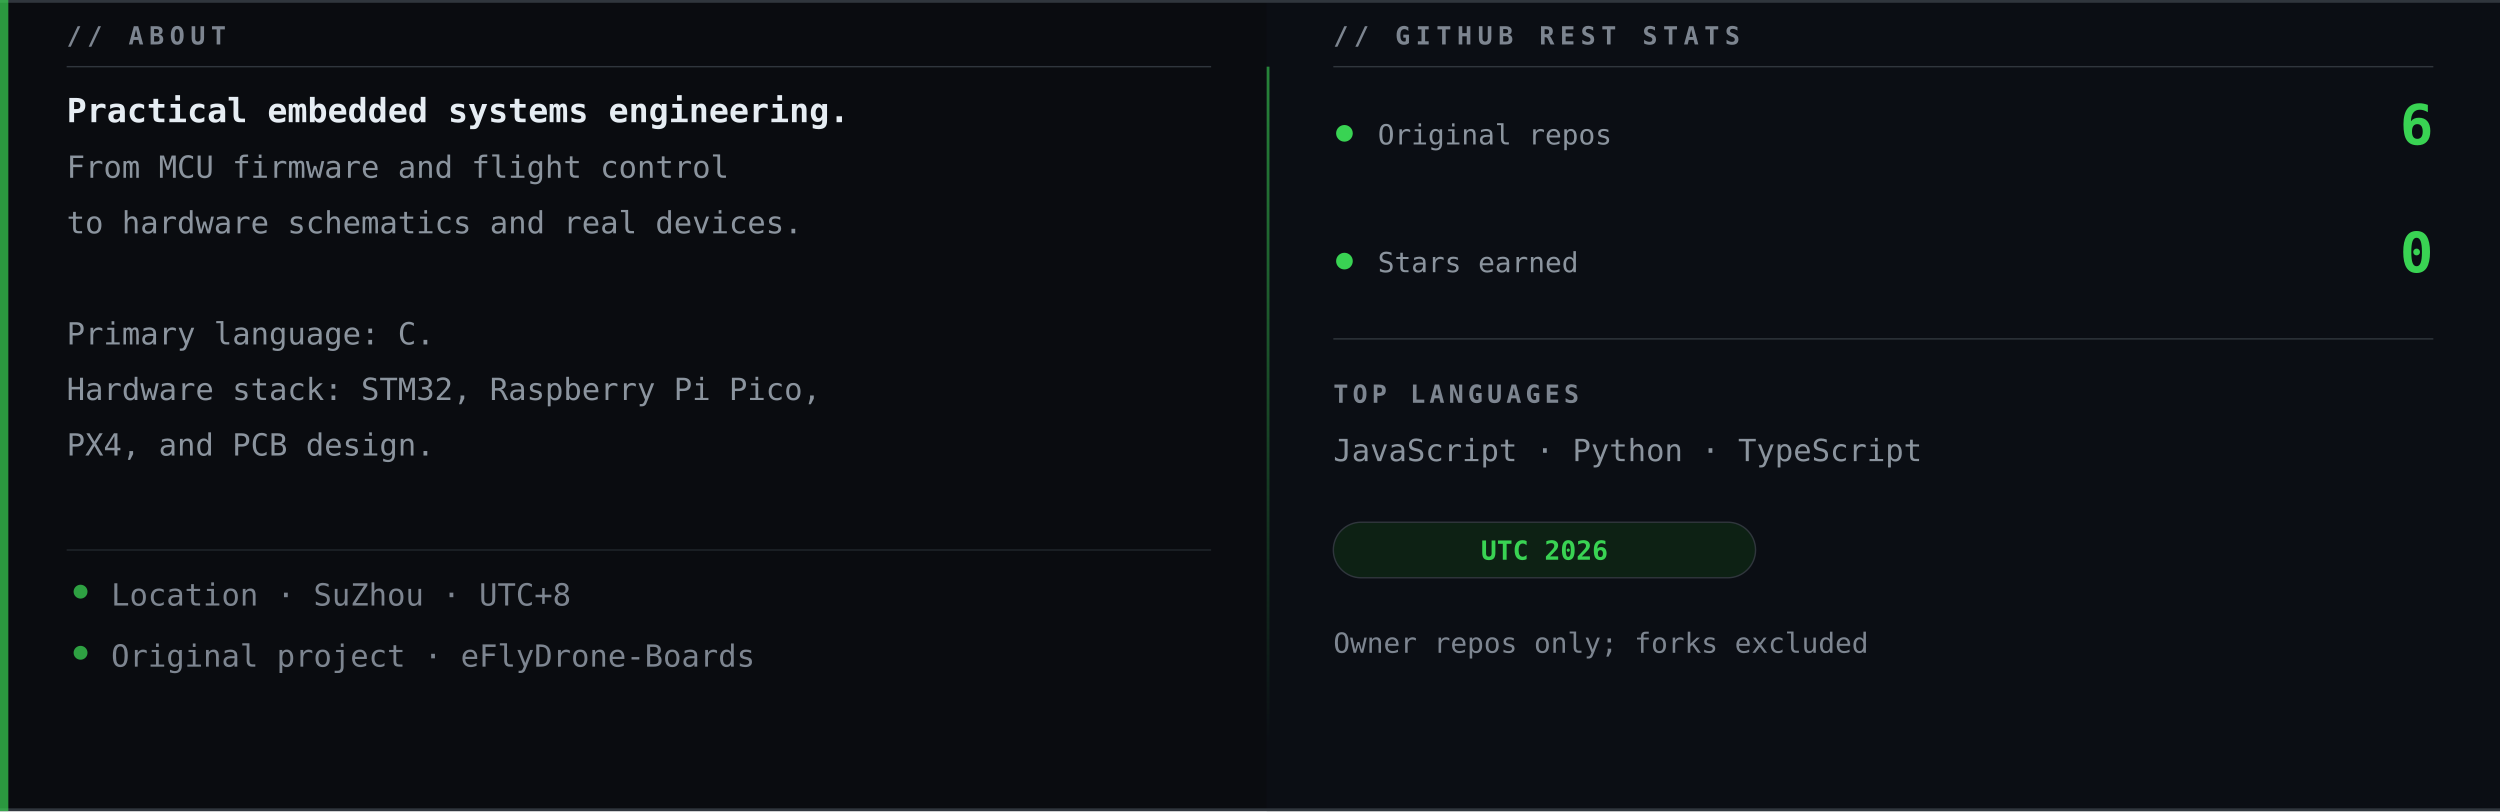
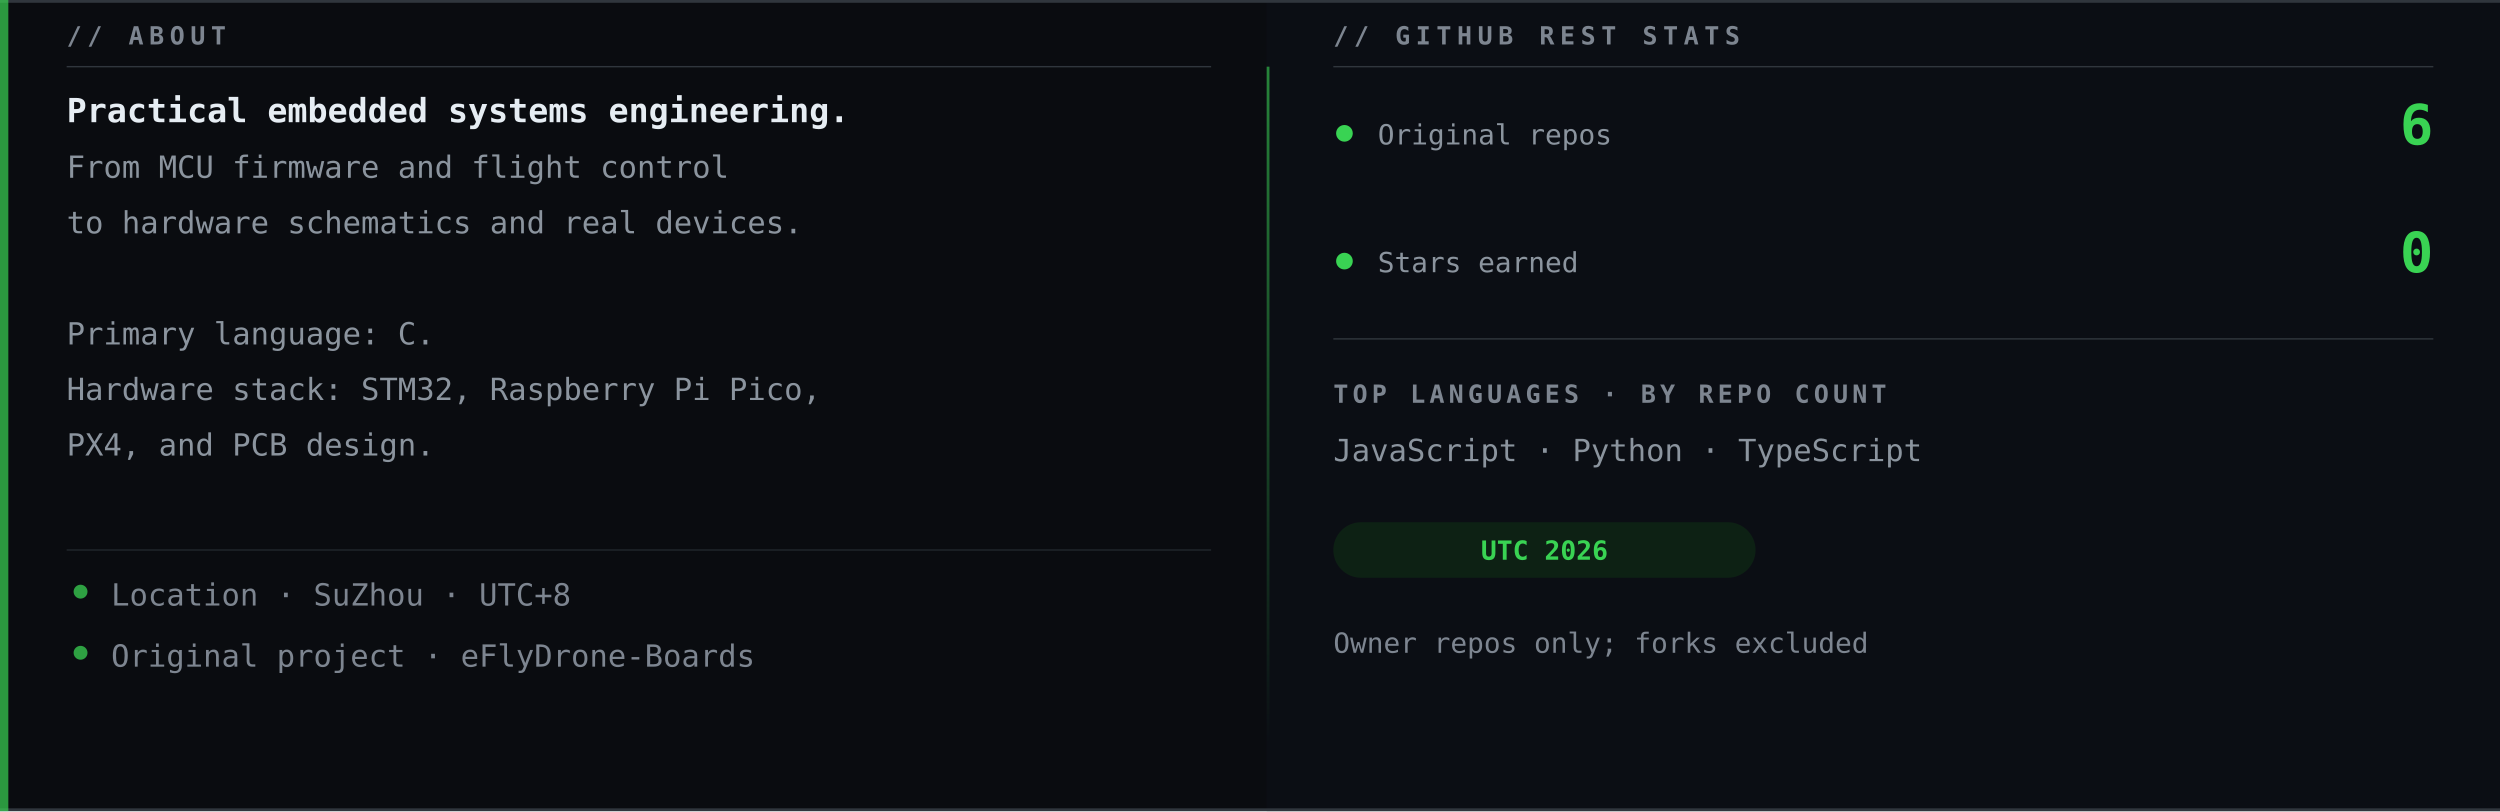
<svg xmlns="http://www.w3.org/2000/svg" width="900" height="292" viewBox="0 0 900 292" role="img" aria-labelledby="title desc">
  <defs>
    <linearGradient id="divider" x1="0" x2="0" y2="1">
      <stop stop-color="#39d353" stop-opacity=".6" />
      <stop offset="1" stop-color="#39d353" stop-opacity="0" />
    </linearGradient>
  </defs>
  <rect width="900" height="292" fill="#0a0c10" />
  <rect x="456" width="444" height="292" fill="#0d1015" opacity=".65" />
  <path d="M0 .5H900M0 291.5H900" stroke="#30363d" stroke-width="1" />
  <text x="24" y="16" font-family="Consolas, Menlo, 'DejaVu Sans Mono', 'Courier New', monospace" font-size="9" font-weight="700" letter-spacing="2" fill="#7d8590">// ABOUT</text>
  <path d="M24 24H436" stroke="#30363d" stroke-width=".5" />
  <text x="24" y="44" font-family="Consolas, Menlo, 'DejaVu Sans Mono', 'Courier New', monospace" font-size="12" font-weight="700" fill="#e6edf3">Practical embedded systems engineering.</text>
  <text x="24" y="64" font-family="Consolas, Menlo, 'DejaVu Sans Mono', 'Courier New', monospace" font-size="11" font-weight="400" fill="#8b949e">From MCU firmware and flight control</text>
  <text x="24" y="84" font-family="Consolas, Menlo, 'DejaVu Sans Mono', 'Courier New', monospace" font-size="11" font-weight="400" fill="#8b949e">to hardware schematics and real devices.</text>
  <text x="24" y="124" font-family="Consolas, Menlo, 'DejaVu Sans Mono', 'Courier New', monospace" font-size="11" font-weight="400" fill="#8b949e">Primary language: C.</text>
  <text x="24" y="144" font-family="Consolas, Menlo, 'DejaVu Sans Mono', 'Courier New', monospace" font-size="11" font-weight="400" fill="#8b949e">Hardware stack: STM32, Raspberry Pi Pico,</text>
  <text x="24" y="164" font-family="Consolas, Menlo, 'DejaVu Sans Mono', 'Courier New', monospace" font-size="11" font-weight="400" fill="#8b949e">PX4, and PCB design.</text>
  <path d="M24 198H436" stroke="#21262d" stroke-width=".5" />
  <circle cx="29" cy="213" r="2.5" fill="#39d353" opacity=".75" />
  <text x="40" y="218" font-family="Consolas, Menlo, 'DejaVu Sans Mono', 'Courier New', monospace" font-size="11" fill="#7d8590">Location · SuZhou · UTC+8</text>
  <circle cx="29" cy="235" r="2.5" fill="#39d353" opacity=".75" />
  <text x="40" y="240" font-family="Consolas, Menlo, 'DejaVu Sans Mono', 'Courier New', monospace" font-size="11" fill="#7d8590">Original project · eFlyDrone-Boards</text>
  <rect x="456" y="24" width="1" height="244" fill="url(#divider)" />
  <text x="480" y="16" font-family="Consolas, Menlo, 'DejaVu Sans Mono', 'Courier New', monospace" font-size="9" font-weight="700" letter-spacing="2" fill="#7d8590">// GITHUB REST STATS</text>
  <path d="M480 24H876" stroke="#30363d" stroke-width=".5" />
  <circle cx="484" cy="48" r="3" fill="#39d353" />
  <text x="496" y="52" font-family="Consolas, Menlo, 'DejaVu Sans Mono', 'Courier New', monospace" font-size="10" fill="#8b949e">Original repos</text>
  <text x="876" y="52" text-anchor="end" font-family="Consolas, Menlo, 'DejaVu Sans Mono', 'Courier New', monospace" font-size="20" font-weight="700" fill="#39d353">6</text>
  <circle cx="484" cy="94" r="3" fill="#39d353" />
  <text x="496" y="98" font-family="Consolas, Menlo, 'DejaVu Sans Mono', 'Courier New', monospace" font-size="10" fill="#8b949e">Stars earned</text>
  <text x="876" y="98" text-anchor="end" font-family="Consolas, Menlo, 'DejaVu Sans Mono', 'Courier New', monospace" font-size="20" font-weight="700" fill="#39d353">0</text>
  <path d="M480 122H876" stroke="#30363d" stroke-width=".5" />
-   <text x="480" y="145" font-family="Consolas, Menlo, 'DejaVu Sans Mono', 'Courier New', monospace" font-size="9" font-weight="700" letter-spacing="1.5" fill="#7d8590">TOP LANGUAGES</text>
+   <text x="480" y="145" font-family="Consolas, Menlo, 'DejaVu Sans Mono', 'Courier New', monospace" font-size="9" font-weight="700" letter-spacing="1.5" fill="#7d8590">TOP LANGUAGES · BY REPO COUNT</text>
  <text x="480" y="166" font-family="Consolas, Menlo, 'DejaVu Sans Mono', 'Courier New', monospace" font-size="11" fill="#8b949e">JavaScript · Python · TypeScript</text>
-   <rect x="480" y="188" width="152" height="20" rx="10" fill="#0d2114" stroke="#30363d" stroke-width=".5" />
+   <rect x="480" y="188" width="152" height="20" rx="10" fill="#0d2114" />
  <text x="556" y="201.5" text-anchor="middle" font-family="Consolas, Menlo, 'DejaVu Sans Mono', 'Courier New', monospace" font-size="9.5" font-weight="700" fill="#39d353">UTC 2026</text>
  <text x="480" y="235" font-family="Consolas, Menlo, 'DejaVu Sans Mono', 'Courier New', monospace" font-size="10" fill="#7d8590">Owner repos only; forks excluded</text>
  <rect width="3" height="292" fill="#39d353" opacity=".7" />
</svg>
